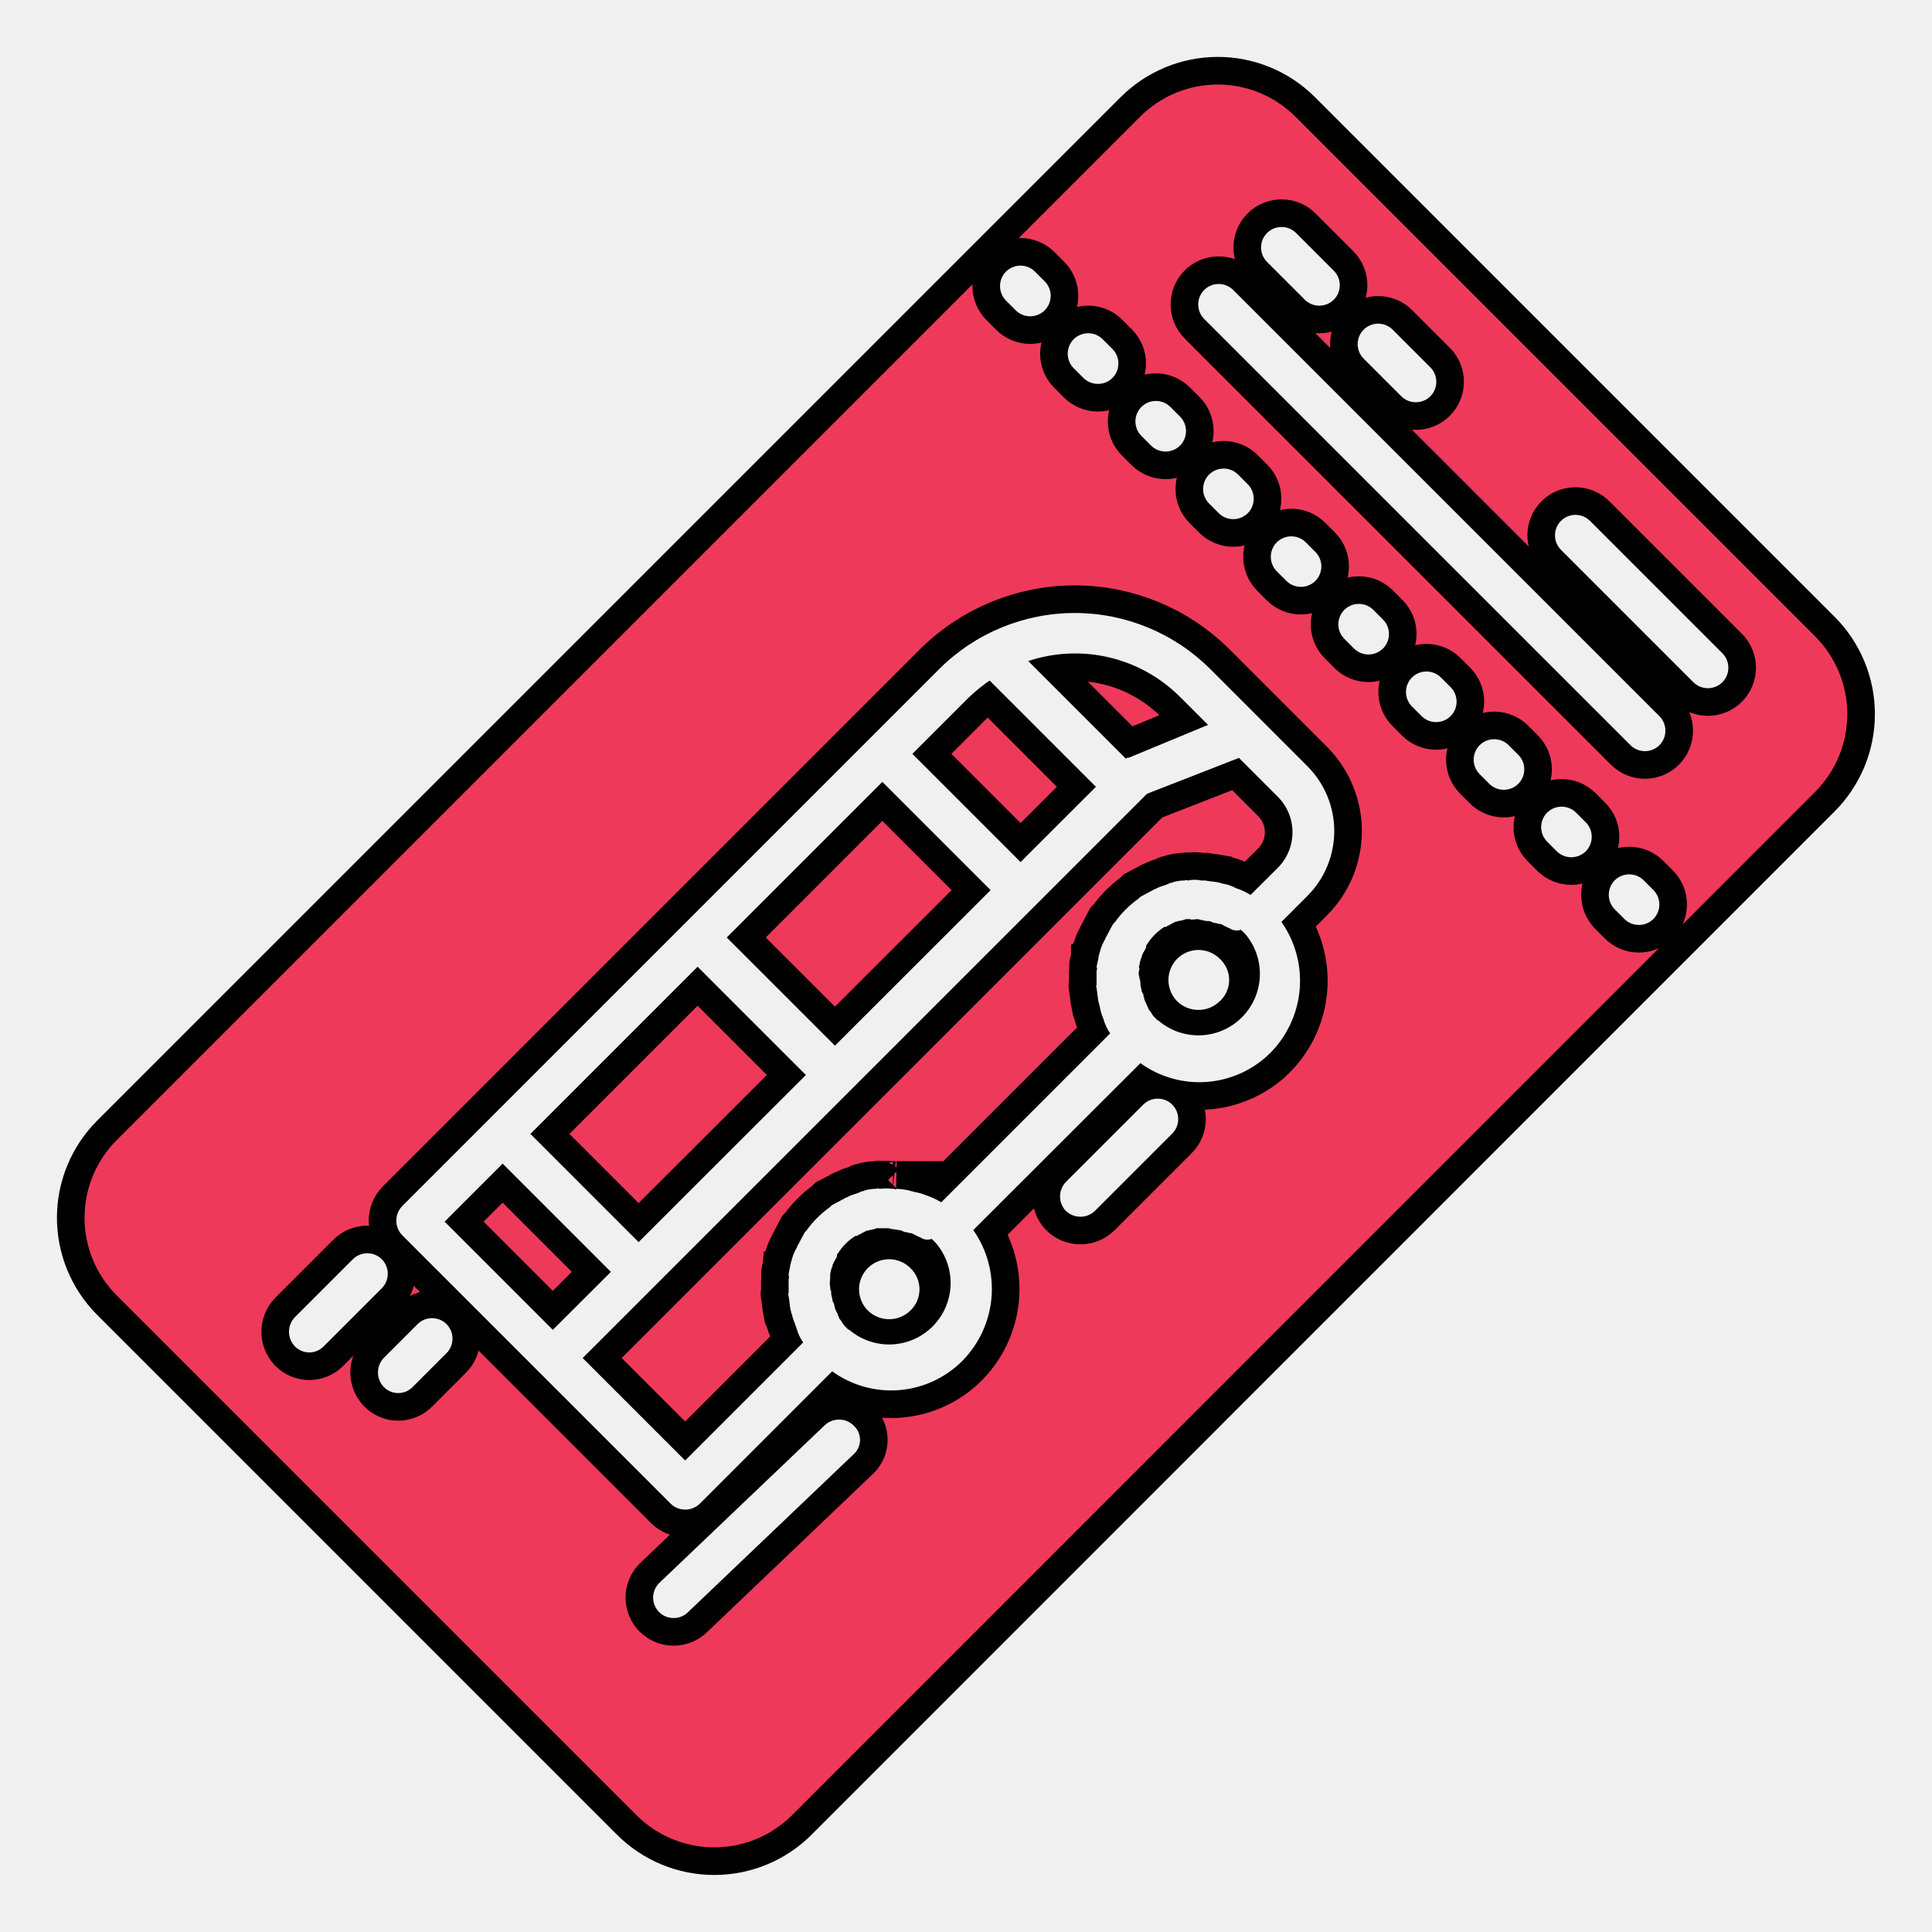
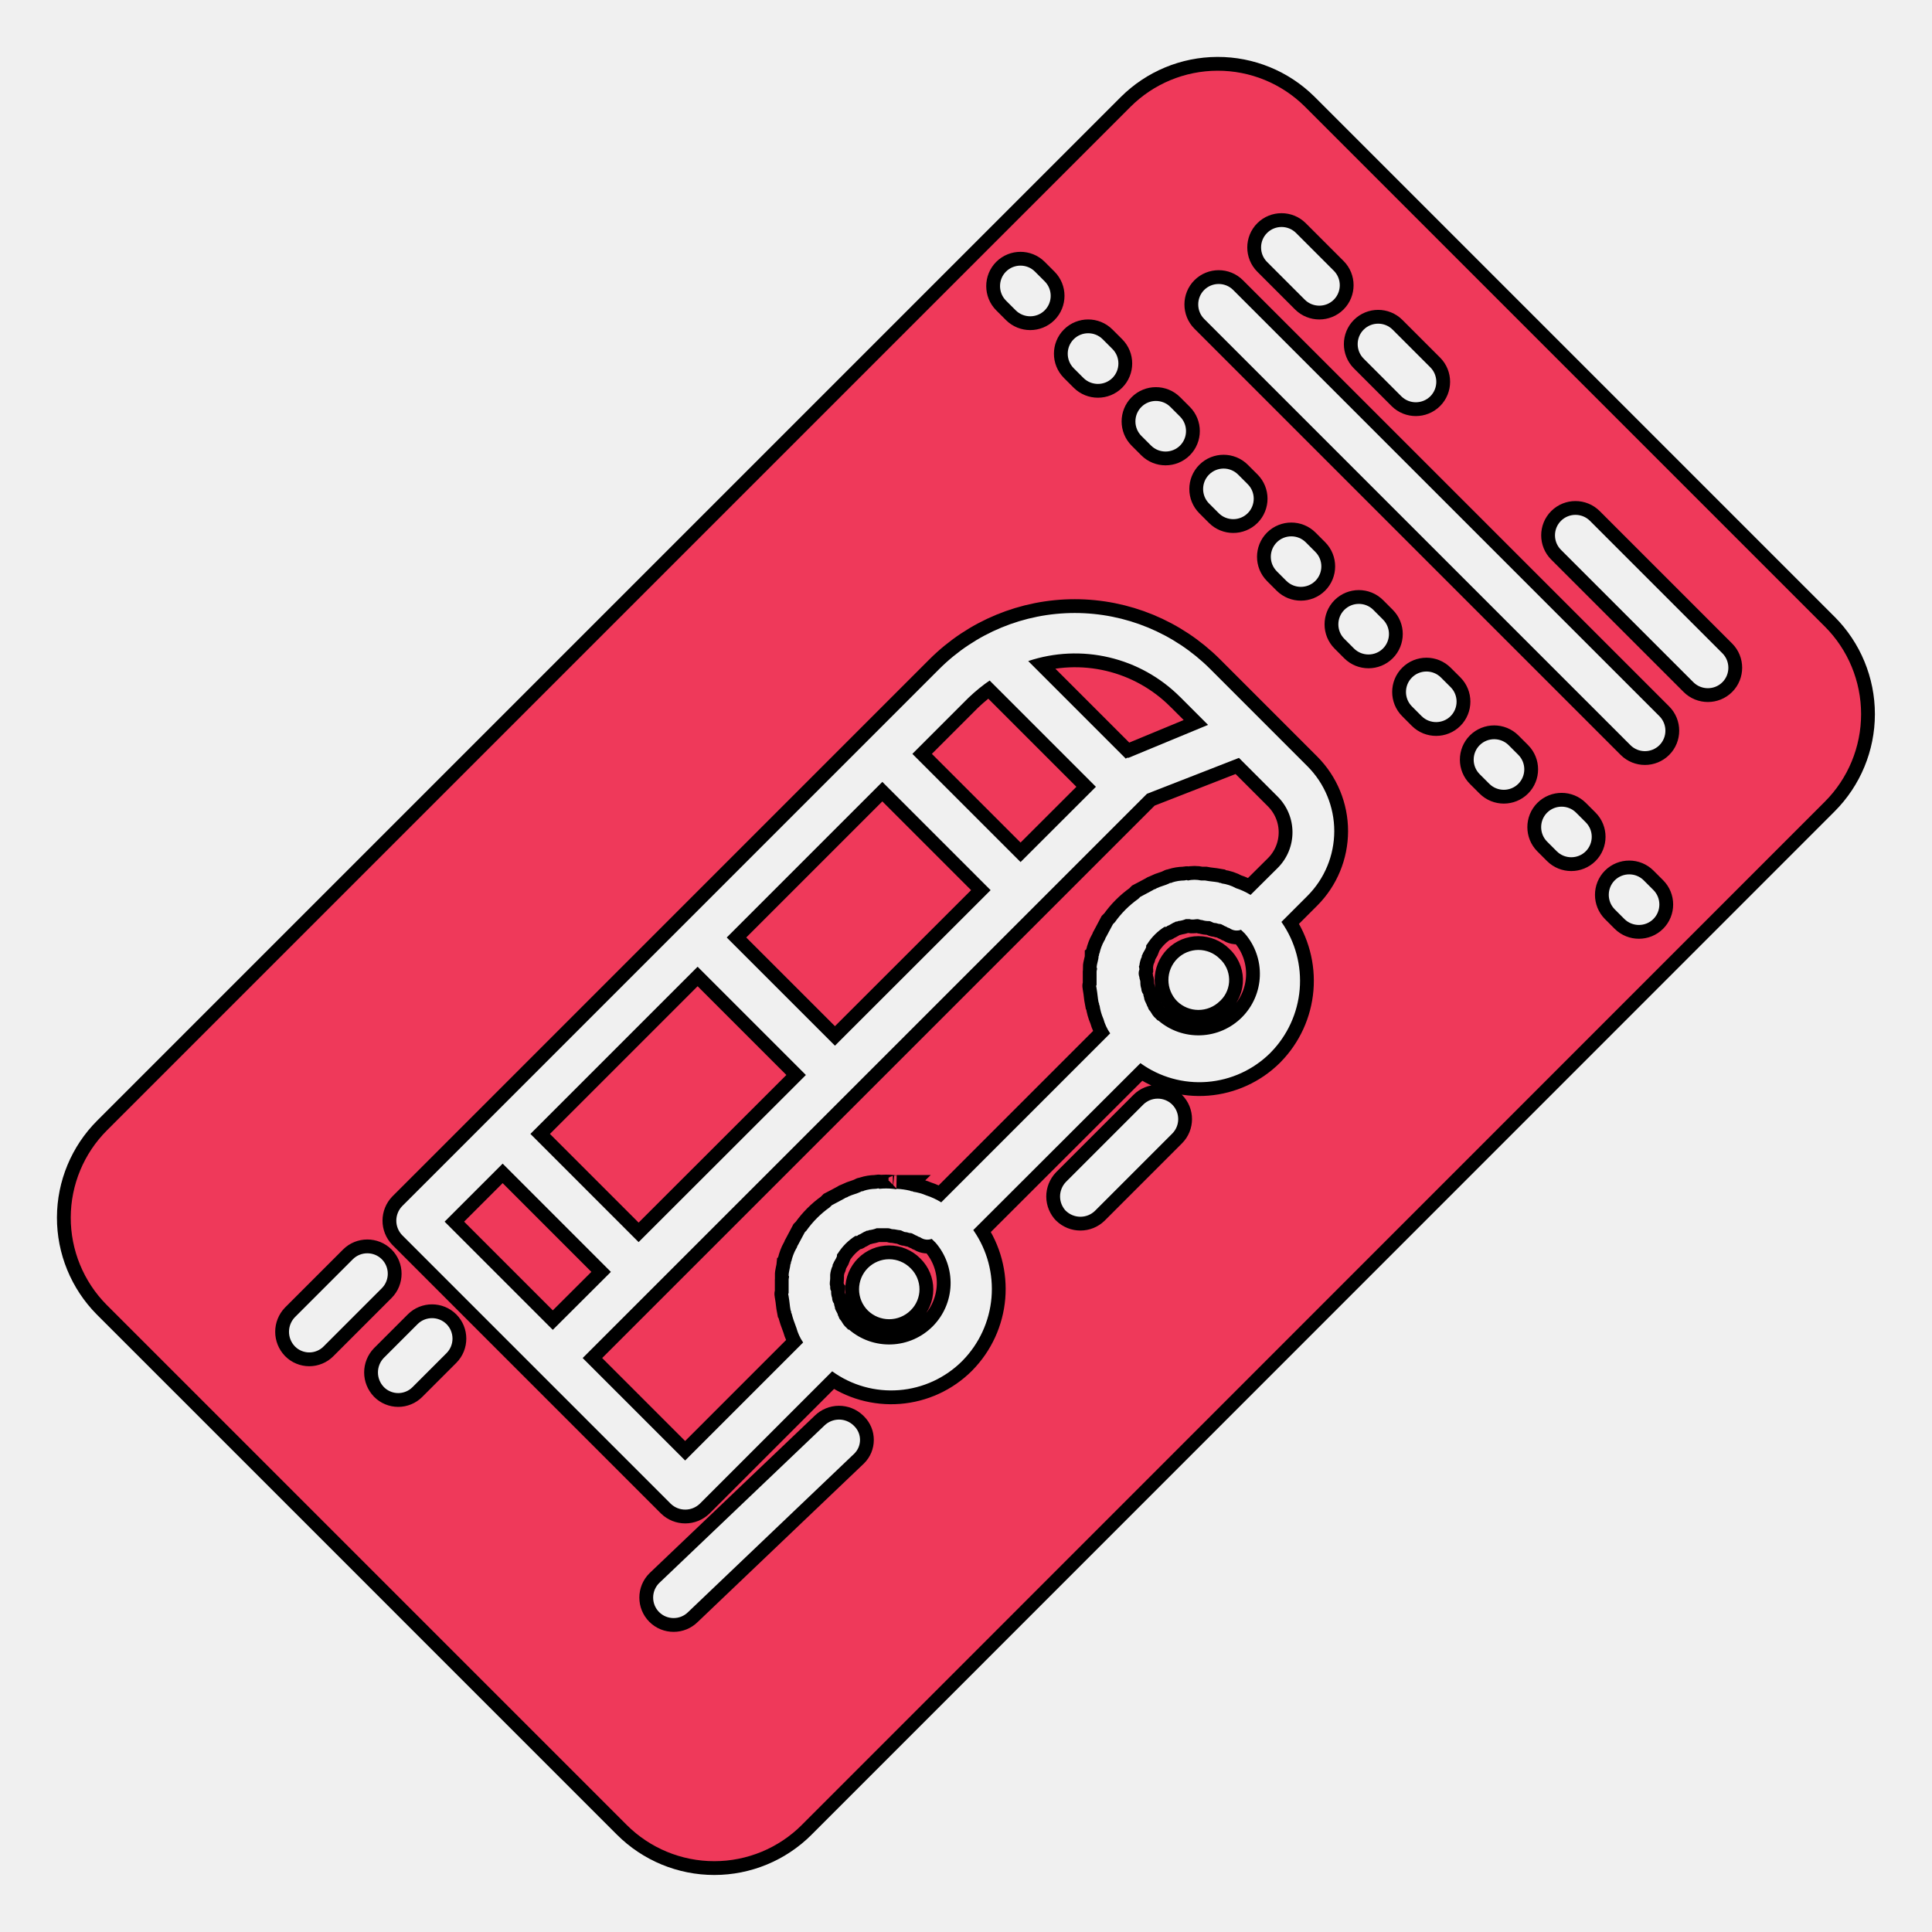
<svg xmlns="http://www.w3.org/2000/svg" width="70" height="70" viewBox="0 0 70 70" fill="none">
  <mask id="path-1-inside-1_32_960" fill="white">
    <path d="M29.414 66.465L29.406 66.474C28.47 67.409 27.202 67.934 25.879 67.934C24.557 67.934 23.288 67.409 22.353 66.474L22.341 66.462L3.503 47.623C2.578 46.688 2.06 45.425 2.063 44.109C2.067 42.794 2.59 41.533 3.52 40.603L3.538 40.585L40.585 3.538L40.603 3.52C41.533 2.59 42.793 2.066 44.109 2.062C45.424 2.058 46.688 2.575 47.623 3.5L66.462 22.339L66.471 22.347C67.406 23.283 67.931 24.551 67.931 25.874C67.931 27.196 67.406 28.465 66.471 29.4L66.459 29.412L29.414 66.465ZM58.505 32.947L58.855 33.297C59.144 33.585 59.617 33.585 59.905 33.297C60.194 33.008 60.194 32.535 59.905 32.246L59.555 31.896C59.267 31.608 58.794 31.608 58.505 31.896C58.217 32.185 58.217 32.658 58.505 32.947ZM56.055 30.494L56.405 30.844C56.694 31.132 57.166 31.132 57.455 30.844C57.744 30.555 57.744 30.082 57.455 29.794L57.105 29.444C56.816 29.155 56.344 29.155 56.055 29.444C55.767 29.732 55.767 30.205 56.055 30.494ZM56.557 19.921L61.355 24.719C61.644 25.007 62.116 25.007 62.405 24.719C62.694 24.43 62.694 23.957 62.405 23.669L57.607 18.871C57.318 18.582 56.846 18.582 56.557 18.871C56.268 19.159 56.268 19.632 56.557 19.921ZM43.63 11.556L59.074 26.999C59.363 27.288 59.835 27.288 60.124 26.999C60.413 26.711 60.413 26.238 60.124 25.949L44.68 10.506C44.392 10.217 43.919 10.217 43.63 10.506C43.342 10.794 43.342 11.267 43.63 11.556ZM41.32 38.52C42.021 39.026 42.879 39.267 43.74 39.199C44.602 39.131 45.412 38.759 46.025 38.15L46.045 38.129C46.648 37.513 47.017 36.706 47.09 35.847C47.162 34.988 46.933 34.13 46.442 33.422L46.427 33.404L47.372 32.459C47.993 31.837 48.342 30.993 48.343 30.113C48.343 29.234 47.995 28.39 47.375 27.767L43.843 24.234C42.541 22.938 40.778 22.21 38.94 22.21C37.103 22.21 35.34 22.938 34.037 24.234L14.569 43.703C14.434 43.844 14.359 44.032 14.359 44.227C14.359 44.422 14.434 44.609 14.569 44.75L24.304 54.486C24.445 54.621 24.633 54.696 24.828 54.696C25.023 54.696 25.21 54.621 25.352 54.486L30.152 49.685C30.853 50.193 31.712 50.435 32.574 50.367C33.437 50.299 34.247 49.926 34.86 49.315L34.877 49.297C35.481 48.681 35.851 47.873 35.924 47.014C35.996 46.154 35.768 45.296 35.277 44.587L35.262 44.569L41.32 38.52ZM30.954 52.666C31.02 52.601 31.071 52.524 31.107 52.439C31.142 52.354 31.16 52.262 31.16 52.17C31.16 52.078 31.142 51.987 31.107 51.902C31.071 51.817 31.02 51.739 30.954 51.674L30.925 51.645C30.783 51.509 30.593 51.433 30.396 51.434C30.199 51.435 30.01 51.513 29.869 51.651L23.881 57.359C23.593 57.648 23.593 58.12 23.881 58.409C24.17 58.698 24.643 58.698 24.931 58.409L30.954 52.666ZM38.622 43.875C38.763 44.01 38.951 44.085 39.146 44.085C39.341 44.085 39.528 44.01 39.669 43.875L42.472 41.072C42.761 40.784 42.761 40.311 42.472 40.022C42.184 39.734 41.711 39.734 41.422 40.022L38.619 42.825C38.483 42.968 38.407 43.159 38.408 43.356C38.41 43.554 38.489 43.743 38.628 43.884L38.622 43.875ZM53.611 28.049L53.961 28.399C54.25 28.688 54.722 28.688 55.011 28.399C55.3 28.111 55.3 27.638 55.011 27.349L54.661 26.999C54.372 26.711 53.9 26.711 53.611 26.999C53.322 27.288 53.322 27.761 53.611 28.049ZM51.158 25.596L51.508 25.947C51.797 26.235 52.269 26.235 52.558 25.947C52.847 25.658 52.847 25.185 52.558 24.896L52.208 24.547C51.919 24.258 51.447 24.258 51.158 24.547C50.869 24.835 50.869 25.308 51.158 25.596ZM48.708 23.146L49.058 23.497C49.347 23.785 49.819 23.785 50.108 23.497C50.397 23.208 50.397 22.735 50.108 22.447L49.758 22.096C49.469 21.808 48.997 21.808 48.708 22.096C48.419 22.385 48.419 22.858 48.708 23.146ZM46.258 20.697L46.608 21.047C46.897 21.335 47.369 21.335 47.658 21.047C47.947 20.758 47.947 20.285 47.658 19.997L47.311 19.649C47.022 19.361 46.55 19.361 46.261 19.649C45.972 19.938 45.972 20.411 46.261 20.699L46.258 20.697ZM49.408 12.994L50.773 14.359C51.062 14.647 51.534 14.647 51.823 14.359C52.112 14.07 52.112 13.597 51.823 13.309L50.458 11.944C50.169 11.655 49.697 11.655 49.408 11.944C49.119 12.232 49.119 12.705 49.408 12.994ZM13.904 50.251L13.912 50.26C13.98 50.328 14.06 50.382 14.149 50.418C14.238 50.455 14.333 50.474 14.429 50.474C14.524 50.474 14.619 50.455 14.708 50.418C14.797 50.382 14.877 50.328 14.945 50.26L14.954 50.251L16.179 49.026C16.467 48.737 16.467 48.265 16.179 47.976C15.89 47.687 15.417 47.687 15.129 47.976L13.904 49.201C13.769 49.343 13.694 49.531 13.694 49.726C13.694 49.922 13.769 50.109 13.904 50.251ZM43.808 18.244L44.158 18.594C44.447 18.882 44.919 18.882 45.208 18.594C45.497 18.305 45.497 17.832 45.208 17.544L44.858 17.194C44.569 16.905 44.097 16.905 43.808 17.194C43.519 17.482 43.519 17.955 43.808 18.244ZM10.681 48.778L10.689 48.787C10.757 48.855 10.838 48.909 10.926 48.945C11.015 48.982 11.11 49.001 11.206 49.001C11.302 49.001 11.396 48.982 11.485 48.945C11.574 48.909 11.654 48.855 11.722 48.787L11.731 48.778L13.834 46.675C14.122 46.386 14.122 45.914 13.834 45.625C13.545 45.337 13.072 45.337 12.784 45.625L10.681 47.728C10.546 47.87 10.471 48.058 10.471 48.253C10.471 48.449 10.546 48.637 10.681 48.778ZM45.908 9.491L47.276 10.859C47.565 11.147 48.037 11.147 48.326 10.859C48.615 10.57 48.615 10.097 48.326 9.809L46.958 8.441C46.669 8.152 46.197 8.152 45.908 8.441C45.619 8.729 45.619 9.202 45.908 9.491ZM41.355 15.794L41.705 16.144C41.994 16.432 42.467 16.432 42.755 16.144C43.044 15.855 43.044 15.382 42.755 15.094L42.405 14.744C42.117 14.455 41.644 14.455 41.355 14.744C41.066 15.032 41.066 15.505 41.355 15.794ZM38.905 13.344L39.255 13.694C39.544 13.982 40.017 13.982 40.305 13.694C40.594 13.405 40.594 12.932 40.305 12.644L39.952 12.291C39.664 12.002 39.191 12.002 38.902 12.291C38.614 12.579 38.614 13.052 38.902 13.341L38.905 13.344ZM36.452 10.894L36.802 11.244C37.091 11.532 37.564 11.532 37.852 11.244C38.141 10.955 38.141 10.482 37.852 10.194L37.499 9.841C37.211 9.552 36.738 9.552 36.449 9.841C36.161 10.129 36.161 10.602 36.449 10.891L36.452 10.894ZM41.95 36.977L41.81 36.837C41.74 36.767 41.705 36.662 41.635 36.592C41.6 36.557 41.6 36.487 41.565 36.452C41.53 36.347 41.495 36.312 41.46 36.204C41.46 36.134 41.425 36.099 41.425 36.026C41.381 35.969 41.355 35.898 41.352 35.825C41.326 35.746 41.315 35.663 41.317 35.58C41.317 35.51 41.282 35.475 41.282 35.405C41.247 35.315 41.247 35.215 41.282 35.125V35.122C41.282 35.052 41.247 35.017 41.282 34.982C41.292 34.888 41.315 34.796 41.349 34.708L41.352 34.702C41.387 34.667 41.352 34.632 41.387 34.597C41.422 34.492 41.492 34.422 41.527 34.317C41.527 34.247 41.527 34.247 41.562 34.212C41.725 33.953 41.944 33.735 42.204 33.574L42.192 33.582C42.262 33.582 42.262 33.582 42.297 33.547C42.402 33.512 42.472 33.442 42.577 33.407C42.612 33.372 42.647 33.407 42.682 33.372C42.776 33.363 42.869 33.34 42.956 33.305L42.962 33.302H43.102C43.207 33.337 43.315 33.302 43.382 33.302C43.449 33.302 43.487 33.337 43.56 33.337C43.639 33.363 43.722 33.375 43.805 33.372C43.875 33.372 43.945 33.442 44.018 33.442C44.091 33.442 44.123 33.477 44.196 33.477C44.269 33.477 44.336 33.547 44.441 33.582C44.476 33.617 44.546 33.617 44.581 33.652C44.638 33.686 44.702 33.707 44.768 33.713C44.834 33.719 44.901 33.711 44.963 33.687L45.106 33.827C45.474 34.253 45.667 34.802 45.647 35.364C45.627 35.926 45.395 36.46 44.998 36.858C44.601 37.256 44.068 37.49 43.506 37.511C42.944 37.533 42.394 37.341 41.968 36.974L41.962 36.969L41.95 36.977ZM42.65 36.277C42.856 36.479 43.133 36.592 43.422 36.592C43.71 36.592 43.987 36.479 44.193 36.277L44.231 36.242C44.331 36.142 44.409 36.023 44.461 35.892C44.513 35.761 44.538 35.621 44.534 35.48C44.53 35.339 44.498 35.2 44.439 35.072C44.38 34.944 44.295 34.829 44.19 34.734L44.193 34.737C44.092 34.636 43.972 34.556 43.84 34.501C43.708 34.447 43.566 34.418 43.423 34.418C43.28 34.418 43.139 34.447 43.006 34.501C42.874 34.556 42.754 34.636 42.653 34.737C42.552 34.838 42.472 34.959 42.417 35.091C42.362 35.223 42.334 35.364 42.334 35.507C42.334 35.65 42.362 35.792 42.417 35.924C42.472 36.056 42.549 36.176 42.65 36.277ZM30.744 48.183L30.604 48.043C30.534 47.973 30.499 47.868 30.429 47.798C30.394 47.763 30.394 47.693 30.359 47.658C30.359 47.588 30.289 47.518 30.254 47.413C30.254 47.343 30.219 47.308 30.219 47.235C30.174 47.174 30.15 47.101 30.149 47.025C30.121 46.946 30.109 46.861 30.114 46.777C30.079 46.742 30.079 46.672 30.079 46.602C30.044 46.497 30.082 46.392 30.079 46.322V46.182C30.089 46.088 30.112 45.996 30.146 45.908L30.149 45.902C30.184 45.867 30.149 45.832 30.184 45.797C30.219 45.692 30.289 45.622 30.324 45.517C30.324 45.447 30.324 45.447 30.359 45.412C30.522 45.154 30.742 44.935 31.001 44.774L30.989 44.782C31.059 44.782 31.059 44.782 31.094 44.747C31.199 44.712 31.269 44.642 31.374 44.607C31.409 44.572 31.444 44.607 31.479 44.572C31.573 44.562 31.666 44.54 31.754 44.505L31.759 44.502H32.179C32.249 44.502 32.284 44.537 32.354 44.537C32.424 44.537 32.529 44.569 32.602 44.572C32.675 44.575 32.742 44.642 32.812 44.642C32.882 44.642 32.917 44.677 32.99 44.677C33.063 44.677 33.13 44.747 33.235 44.782C33.27 44.817 33.34 44.817 33.375 44.852C33.432 44.886 33.496 44.907 33.562 44.913C33.628 44.919 33.695 44.91 33.757 44.887L33.9 45.027C34.268 45.453 34.461 46.002 34.441 46.564C34.421 47.126 34.189 47.66 33.792 48.058C33.395 48.456 32.862 48.69 32.3 48.711C31.738 48.733 31.188 48.541 30.762 48.174L30.756 48.169L30.744 48.183ZM31.444 47.483C31.651 47.685 31.927 47.798 32.216 47.798C32.504 47.798 32.781 47.685 32.987 47.483L33.002 47.468C33.101 47.37 33.18 47.252 33.233 47.123C33.287 46.993 33.315 46.855 33.315 46.715C33.315 46.575 33.287 46.436 33.233 46.306C33.18 46.177 33.101 46.059 33.002 45.961L32.984 45.943C32.78 45.739 32.503 45.624 32.214 45.624C31.926 45.624 31.649 45.739 31.444 45.943C31.24 46.147 31.125 46.424 31.125 46.713C31.125 47.002 31.24 47.279 31.444 47.483ZM45.31 32.424C45.141 32.32 44.96 32.236 44.771 32.176L44.785 32.182C44.621 32.09 44.441 32.031 44.254 32.007H44.26C44.225 31.972 44.19 32.007 44.155 31.972C43.98 31.94 43.84 31.937 43.665 31.902H43.522C43.363 31.867 43.198 31.867 43.038 31.902H43.032C42.997 31.867 42.962 31.902 42.892 31.902C42.753 31.904 42.614 31.927 42.481 31.969L42.472 31.972C42.437 32.007 42.402 31.972 42.367 32.007C42.227 32.077 42.052 32.112 41.909 32.182C41.874 32.217 41.804 32.217 41.769 32.252C41.629 32.322 41.454 32.427 41.312 32.497L41.242 32.567C40.91 32.802 40.62 33.092 40.387 33.425L40.401 33.407L40.326 33.483C40.256 33.623 40.151 33.798 40.081 33.941C40.046 33.976 40.046 34.046 40.011 34.081C39.93 34.227 39.871 34.383 39.836 34.545L39.839 34.536C39.804 34.571 39.839 34.606 39.804 34.641C39.804 34.781 39.734 34.921 39.734 35.061C39.769 35.096 39.734 35.131 39.731 35.201V35.691C39.696 35.726 39.731 35.761 39.734 35.831C39.766 36.006 39.769 36.146 39.804 36.321C39.839 36.356 39.804 36.391 39.839 36.426C39.862 36.584 39.906 36.747 39.973 36.904L39.979 36.916C40.029 37.1 40.11 37.275 40.218 37.432L40.224 37.441L34.102 43.563C33.933 43.458 33.751 43.373 33.562 43.312L33.577 43.318C33.418 43.249 33.251 43.202 33.081 43.178H33.087C33.051 43.143 33.017 43.178 32.981 43.143C32.82 43.105 32.655 43.081 32.489 43.073H32.492C32.456 43.108 32.422 43.073 32.349 43.073C32.188 43.056 32.025 43.056 31.864 43.073H31.859C31.824 43.038 31.789 43.073 31.719 43.073C31.579 43.075 31.44 43.098 31.307 43.14L31.299 43.143C31.264 43.178 31.229 43.143 31.194 43.178C31.054 43.248 30.879 43.283 30.736 43.353C30.701 43.388 30.631 43.388 30.596 43.423C30.456 43.493 30.281 43.598 30.138 43.668L30.065 43.741C29.733 43.976 29.444 44.266 29.21 44.599L29.225 44.581L29.161 44.645C29.091 44.785 28.986 44.96 28.916 45.103C28.881 45.138 28.881 45.208 28.846 45.243C28.765 45.389 28.706 45.545 28.671 45.707L28.674 45.698C28.639 45.733 28.674 45.768 28.639 45.803C28.627 45.943 28.572 46.083 28.574 46.223C28.609 46.258 28.574 46.293 28.574 46.363V46.853C28.539 46.888 28.574 46.923 28.577 46.993C28.609 47.168 28.612 47.308 28.647 47.483C28.682 47.518 28.647 47.553 28.682 47.588C28.72 47.743 28.779 47.915 28.846 48.087L28.857 48.116C28.904 48.291 28.983 48.469 29.094 48.632L29.099 48.641L24.824 52.917L21.111 49.204L41.556 28.761L44.89 27.46L46.29 28.86L46.293 28.863C46.463 29.033 46.598 29.234 46.69 29.456C46.782 29.677 46.829 29.915 46.829 30.155C46.829 30.395 46.782 30.633 46.69 30.855C46.598 31.076 46.463 31.278 46.293 31.447L46.29 31.45L45.31 32.424ZM40.897 27.454C40.827 27.454 40.827 27.454 40.792 27.489L37.254 23.951C38.201 23.636 39.216 23.59 40.187 23.819C41.158 24.048 42.046 24.542 42.752 25.247L42.755 25.249L43.77 26.264L40.897 27.454ZM36.977 31.234L33.057 27.314L35.087 25.284C35.344 25.039 35.609 24.824 35.889 24.634L35.857 24.657L39.707 28.507L36.977 31.234ZM20.029 48.183L16.109 44.263L18.212 42.16L22.134 46.083L20.029 48.183ZM30.252 37.887L26.331 33.967L31.969 28.329L35.892 32.252L30.252 37.887ZM23.138 45.004L19.218 41.084L25.276 35.026L29.199 38.949L23.138 45.004Z" />
  </mask>
-   <path d="M29.414 66.465L29.406 66.474C28.47 67.409 27.202 67.934 25.879 67.934C24.557 67.934 23.288 67.409 22.353 66.474L22.341 66.462L3.503 47.623C2.578 46.688 2.06 45.425 2.063 44.109C2.067 42.794 2.59 41.533 3.52 40.603L3.538 40.585L40.585 3.538L40.603 3.52C41.533 2.59 42.793 2.066 44.109 2.062C45.424 2.058 46.688 2.575 47.623 3.5L66.462 22.339L66.471 22.347C67.406 23.283 67.931 24.551 67.931 25.874C67.931 27.196 67.406 28.465 66.471 29.4L66.459 29.412L29.414 66.465ZM58.505 32.947L58.855 33.297C59.144 33.585 59.617 33.585 59.905 33.297C60.194 33.008 60.194 32.535 59.905 32.246L59.555 31.896C59.267 31.608 58.794 31.608 58.505 31.896C58.217 32.185 58.217 32.658 58.505 32.947ZM56.055 30.494L56.405 30.844C56.694 31.132 57.166 31.132 57.455 30.844C57.744 30.555 57.744 30.082 57.455 29.794L57.105 29.444C56.816 29.155 56.344 29.155 56.055 29.444C55.767 29.732 55.767 30.205 56.055 30.494ZM56.557 19.921L61.355 24.719C61.644 25.007 62.116 25.007 62.405 24.719C62.694 24.43 62.694 23.957 62.405 23.669L57.607 18.871C57.318 18.582 56.846 18.582 56.557 18.871C56.268 19.159 56.268 19.632 56.557 19.921ZM43.63 11.556L59.074 26.999C59.363 27.288 59.835 27.288 60.124 26.999C60.413 26.711 60.413 26.238 60.124 25.949L44.68 10.506C44.392 10.217 43.919 10.217 43.63 10.506C43.342 10.794 43.342 11.267 43.63 11.556ZM41.32 38.52C42.021 39.026 42.879 39.267 43.74 39.199C44.602 39.131 45.412 38.759 46.025 38.15L46.045 38.129C46.648 37.513 47.017 36.706 47.09 35.847C47.162 34.988 46.933 34.13 46.442 33.422L46.427 33.404L47.372 32.459C47.993 31.837 48.342 30.993 48.343 30.113C48.343 29.234 47.995 28.39 47.375 27.767L43.843 24.234C42.541 22.938 40.778 22.21 38.94 22.21C37.103 22.21 35.34 22.938 34.037 24.234L14.569 43.703C14.434 43.844 14.359 44.032 14.359 44.227C14.359 44.422 14.434 44.609 14.569 44.75L24.304 54.486C24.445 54.621 24.633 54.696 24.828 54.696C25.023 54.696 25.21 54.621 25.352 54.486L30.152 49.685C30.853 50.193 31.712 50.435 32.574 50.367C33.437 50.299 34.247 49.926 34.86 49.315L34.877 49.297C35.481 48.681 35.851 47.873 35.924 47.014C35.996 46.154 35.768 45.296 35.277 44.587L35.262 44.569L41.32 38.52ZM30.954 52.666C31.02 52.601 31.071 52.524 31.107 52.439C31.142 52.354 31.16 52.262 31.16 52.17C31.16 52.078 31.142 51.987 31.107 51.902C31.071 51.817 31.02 51.739 30.954 51.674L30.925 51.645C30.783 51.509 30.593 51.433 30.396 51.434C30.199 51.435 30.01 51.513 29.869 51.651L23.881 57.359C23.593 57.648 23.593 58.12 23.881 58.409C24.17 58.698 24.643 58.698 24.931 58.409L30.954 52.666ZM38.622 43.875C38.763 44.01 38.951 44.085 39.146 44.085C39.341 44.085 39.528 44.01 39.669 43.875L42.472 41.072C42.761 40.784 42.761 40.311 42.472 40.022C42.184 39.734 41.711 39.734 41.422 40.022L38.619 42.825C38.483 42.968 38.407 43.159 38.408 43.356C38.41 43.554 38.489 43.743 38.628 43.884L38.622 43.875ZM53.611 28.049L53.961 28.399C54.25 28.688 54.722 28.688 55.011 28.399C55.3 28.111 55.3 27.638 55.011 27.349L54.661 26.999C54.372 26.711 53.9 26.711 53.611 26.999C53.322 27.288 53.322 27.761 53.611 28.049ZM51.158 25.596L51.508 25.947C51.797 26.235 52.269 26.235 52.558 25.947C52.847 25.658 52.847 25.185 52.558 24.896L52.208 24.547C51.919 24.258 51.447 24.258 51.158 24.547C50.869 24.835 50.869 25.308 51.158 25.596ZM48.708 23.146L49.058 23.497C49.347 23.785 49.819 23.785 50.108 23.497C50.397 23.208 50.397 22.735 50.108 22.447L49.758 22.096C49.469 21.808 48.997 21.808 48.708 22.096C48.419 22.385 48.419 22.858 48.708 23.146ZM46.258 20.697L46.608 21.047C46.897 21.335 47.369 21.335 47.658 21.047C47.947 20.758 47.947 20.285 47.658 19.997L47.311 19.649C47.022 19.361 46.55 19.361 46.261 19.649C45.972 19.938 45.972 20.411 46.261 20.699L46.258 20.697ZM49.408 12.994L50.773 14.359C51.062 14.647 51.534 14.647 51.823 14.359C52.112 14.07 52.112 13.597 51.823 13.309L50.458 11.944C50.169 11.655 49.697 11.655 49.408 11.944C49.119 12.232 49.119 12.705 49.408 12.994ZM13.904 50.251L13.912 50.26C13.98 50.328 14.06 50.382 14.149 50.418C14.238 50.455 14.333 50.474 14.429 50.474C14.524 50.474 14.619 50.455 14.708 50.418C14.797 50.382 14.877 50.328 14.945 50.26L14.954 50.251L16.179 49.026C16.467 48.737 16.467 48.265 16.179 47.976C15.89 47.687 15.417 47.687 15.129 47.976L13.904 49.201C13.769 49.343 13.694 49.531 13.694 49.726C13.694 49.922 13.769 50.109 13.904 50.251ZM43.808 18.244L44.158 18.594C44.447 18.882 44.919 18.882 45.208 18.594C45.497 18.305 45.497 17.832 45.208 17.544L44.858 17.194C44.569 16.905 44.097 16.905 43.808 17.194C43.519 17.482 43.519 17.955 43.808 18.244ZM10.681 48.778L10.689 48.787C10.757 48.855 10.838 48.909 10.926 48.945C11.015 48.982 11.11 49.001 11.206 49.001C11.302 49.001 11.396 48.982 11.485 48.945C11.574 48.909 11.654 48.855 11.722 48.787L11.731 48.778L13.834 46.675C14.122 46.386 14.122 45.914 13.834 45.625C13.545 45.337 13.072 45.337 12.784 45.625L10.681 47.728C10.546 47.87 10.471 48.058 10.471 48.253C10.471 48.449 10.546 48.637 10.681 48.778ZM45.908 9.491L47.276 10.859C47.565 11.147 48.037 11.147 48.326 10.859C48.615 10.57 48.615 10.097 48.326 9.809L46.958 8.441C46.669 8.152 46.197 8.152 45.908 8.441C45.619 8.729 45.619 9.202 45.908 9.491ZM41.355 15.794L41.705 16.144C41.994 16.432 42.467 16.432 42.755 16.144C43.044 15.855 43.044 15.382 42.755 15.094L42.405 14.744C42.117 14.455 41.644 14.455 41.355 14.744C41.066 15.032 41.066 15.505 41.355 15.794ZM38.905 13.344L39.255 13.694C39.544 13.982 40.017 13.982 40.305 13.694C40.594 13.405 40.594 12.932 40.305 12.644L39.952 12.291C39.664 12.002 39.191 12.002 38.902 12.291C38.614 12.579 38.614 13.052 38.902 13.341L38.905 13.344ZM36.452 10.894L36.802 11.244C37.091 11.532 37.564 11.532 37.852 11.244C38.141 10.955 38.141 10.482 37.852 10.194L37.499 9.841C37.211 9.552 36.738 9.552 36.449 9.841C36.161 10.129 36.161 10.602 36.449 10.891L36.452 10.894ZM41.95 36.977L41.81 36.837C41.74 36.767 41.705 36.662 41.635 36.592C41.6 36.557 41.6 36.487 41.565 36.452C41.53 36.347 41.495 36.312 41.46 36.204C41.46 36.134 41.425 36.099 41.425 36.026C41.381 35.969 41.355 35.898 41.352 35.825C41.326 35.746 41.315 35.663 41.317 35.58C41.317 35.51 41.282 35.475 41.282 35.405C41.247 35.315 41.247 35.215 41.282 35.125V35.122C41.282 35.052 41.247 35.017 41.282 34.982C41.292 34.888 41.315 34.796 41.349 34.708L41.352 34.702C41.387 34.667 41.352 34.632 41.387 34.597C41.422 34.492 41.492 34.422 41.527 34.317C41.527 34.247 41.527 34.247 41.562 34.212C41.725 33.953 41.944 33.735 42.204 33.574L42.192 33.582C42.262 33.582 42.262 33.582 42.297 33.547C42.402 33.512 42.472 33.442 42.577 33.407C42.612 33.372 42.647 33.407 42.682 33.372C42.776 33.363 42.869 33.34 42.956 33.305L42.962 33.302H43.102C43.207 33.337 43.315 33.302 43.382 33.302C43.449 33.302 43.487 33.337 43.56 33.337C43.639 33.363 43.722 33.375 43.805 33.372C43.875 33.372 43.945 33.442 44.018 33.442C44.091 33.442 44.123 33.477 44.196 33.477C44.269 33.477 44.336 33.547 44.441 33.582C44.476 33.617 44.546 33.617 44.581 33.652C44.638 33.686 44.702 33.707 44.768 33.713C44.834 33.719 44.901 33.711 44.963 33.687L45.106 33.827C45.474 34.253 45.667 34.802 45.647 35.364C45.627 35.926 45.395 36.46 44.998 36.858C44.601 37.256 44.068 37.49 43.506 37.511C42.944 37.533 42.394 37.341 41.968 36.974L41.962 36.969L41.95 36.977ZM42.65 36.277C42.856 36.479 43.133 36.592 43.422 36.592C43.71 36.592 43.987 36.479 44.193 36.277L44.231 36.242C44.331 36.142 44.409 36.023 44.461 35.892C44.513 35.761 44.538 35.621 44.534 35.48C44.53 35.339 44.498 35.2 44.439 35.072C44.38 34.944 44.295 34.829 44.19 34.734L44.193 34.737C44.092 34.636 43.972 34.556 43.84 34.501C43.708 34.447 43.566 34.418 43.423 34.418C43.28 34.418 43.139 34.447 43.006 34.501C42.874 34.556 42.754 34.636 42.653 34.737C42.552 34.838 42.472 34.959 42.417 35.091C42.362 35.223 42.334 35.364 42.334 35.507C42.334 35.65 42.362 35.792 42.417 35.924C42.472 36.056 42.549 36.176 42.65 36.277ZM30.744 48.183L30.604 48.043C30.534 47.973 30.499 47.868 30.429 47.798C30.394 47.763 30.394 47.693 30.359 47.658C30.359 47.588 30.289 47.518 30.254 47.413C30.254 47.343 30.219 47.308 30.219 47.235C30.174 47.174 30.15 47.101 30.149 47.025C30.121 46.946 30.109 46.861 30.114 46.777C30.079 46.742 30.079 46.672 30.079 46.602C30.044 46.497 30.082 46.392 30.079 46.322V46.182C30.089 46.088 30.112 45.996 30.146 45.908L30.149 45.902C30.184 45.867 30.149 45.832 30.184 45.797C30.219 45.692 30.289 45.622 30.324 45.517C30.324 45.447 30.324 45.447 30.359 45.412C30.522 45.154 30.742 44.935 31.001 44.774L30.989 44.782C31.059 44.782 31.059 44.782 31.094 44.747C31.199 44.712 31.269 44.642 31.374 44.607C31.409 44.572 31.444 44.607 31.479 44.572C31.573 44.562 31.666 44.54 31.754 44.505L31.759 44.502H32.179C32.249 44.502 32.284 44.537 32.354 44.537C32.424 44.537 32.529 44.569 32.602 44.572C32.675 44.575 32.742 44.642 32.812 44.642C32.882 44.642 32.917 44.677 32.99 44.677C33.063 44.677 33.13 44.747 33.235 44.782C33.27 44.817 33.34 44.817 33.375 44.852C33.432 44.886 33.496 44.907 33.562 44.913C33.628 44.919 33.695 44.91 33.757 44.887L33.9 45.027C34.268 45.453 34.461 46.002 34.441 46.564C34.421 47.126 34.189 47.66 33.792 48.058C33.395 48.456 32.862 48.69 32.3 48.711C31.738 48.733 31.188 48.541 30.762 48.174L30.756 48.169L30.744 48.183ZM31.444 47.483C31.651 47.685 31.927 47.798 32.216 47.798C32.504 47.798 32.781 47.685 32.987 47.483L33.002 47.468C33.101 47.37 33.18 47.252 33.233 47.123C33.287 46.993 33.315 46.855 33.315 46.715C33.315 46.575 33.287 46.436 33.233 46.306C33.18 46.177 33.101 46.059 33.002 45.961L32.984 45.943C32.78 45.739 32.503 45.624 32.214 45.624C31.926 45.624 31.649 45.739 31.444 45.943C31.24 46.147 31.125 46.424 31.125 46.713C31.125 47.002 31.24 47.279 31.444 47.483ZM45.31 32.424C45.141 32.32 44.96 32.236 44.771 32.176L44.785 32.182C44.621 32.09 44.441 32.031 44.254 32.007H44.26C44.225 31.972 44.19 32.007 44.155 31.972C43.98 31.94 43.84 31.937 43.665 31.902H43.522C43.363 31.867 43.198 31.867 43.038 31.902H43.032C42.997 31.867 42.962 31.902 42.892 31.902C42.753 31.904 42.614 31.927 42.481 31.969L42.472 31.972C42.437 32.007 42.402 31.972 42.367 32.007C42.227 32.077 42.052 32.112 41.909 32.182C41.874 32.217 41.804 32.217 41.769 32.252C41.629 32.322 41.454 32.427 41.312 32.497L41.242 32.567C40.91 32.802 40.62 33.092 40.387 33.425L40.401 33.407L40.326 33.483C40.256 33.623 40.151 33.798 40.081 33.941C40.046 33.976 40.046 34.046 40.011 34.081C39.93 34.227 39.871 34.383 39.836 34.545L39.839 34.536C39.804 34.571 39.839 34.606 39.804 34.641C39.804 34.781 39.734 34.921 39.734 35.061C39.769 35.096 39.734 35.131 39.731 35.201V35.691C39.696 35.726 39.731 35.761 39.734 35.831C39.766 36.006 39.769 36.146 39.804 36.321C39.839 36.356 39.804 36.391 39.839 36.426C39.862 36.584 39.906 36.747 39.973 36.904L39.979 36.916C40.029 37.1 40.11 37.275 40.218 37.432L40.224 37.441L34.102 43.563C33.933 43.458 33.751 43.373 33.562 43.312L33.577 43.318C33.418 43.249 33.251 43.202 33.081 43.178H33.087C33.051 43.143 33.017 43.178 32.981 43.143C32.82 43.105 32.655 43.081 32.489 43.073H32.492C32.456 43.108 32.422 43.073 32.349 43.073C32.188 43.056 32.025 43.056 31.864 43.073H31.859C31.824 43.038 31.789 43.073 31.719 43.073C31.579 43.075 31.44 43.098 31.307 43.14L31.299 43.143C31.264 43.178 31.229 43.143 31.194 43.178C31.054 43.248 30.879 43.283 30.736 43.353C30.701 43.388 30.631 43.388 30.596 43.423C30.456 43.493 30.281 43.598 30.138 43.668L30.065 43.741C29.733 43.976 29.444 44.266 29.21 44.599L29.225 44.581L29.161 44.645C29.091 44.785 28.986 44.96 28.916 45.103C28.881 45.138 28.881 45.208 28.846 45.243C28.765 45.389 28.706 45.545 28.671 45.707L28.674 45.698C28.639 45.733 28.674 45.768 28.639 45.803C28.627 45.943 28.572 46.083 28.574 46.223C28.609 46.258 28.574 46.293 28.574 46.363V46.853C28.539 46.888 28.574 46.923 28.577 46.993C28.609 47.168 28.612 47.308 28.647 47.483C28.682 47.518 28.647 47.553 28.682 47.588C28.72 47.743 28.779 47.915 28.846 48.087L28.857 48.116C28.904 48.291 28.983 48.469 29.094 48.632L29.099 48.641L24.824 52.917L21.111 49.204L41.556 28.761L44.89 27.46L46.29 28.86L46.293 28.863C46.463 29.033 46.598 29.234 46.69 29.456C46.782 29.677 46.829 29.915 46.829 30.155C46.829 30.395 46.782 30.633 46.69 30.855C46.598 31.076 46.463 31.278 46.293 31.447L46.29 31.45L45.31 32.424ZM40.897 27.454C40.827 27.454 40.827 27.454 40.792 27.489L37.254 23.951C38.201 23.636 39.216 23.59 40.187 23.819C41.158 24.048 42.046 24.542 42.752 25.247L42.755 25.249L43.77 26.264L40.897 27.454ZM36.977 31.234L33.057 27.314L35.087 25.284C35.344 25.039 35.609 24.824 35.889 24.634L35.857 24.657L39.707 28.507L36.977 31.234ZM20.029 48.183L16.109 44.263L18.212 42.16L22.134 46.083L20.029 48.183ZM30.252 37.887L26.331 33.967L31.969 28.329L35.892 32.252L30.252 37.887ZM23.138 45.004L19.218 41.084L25.276 35.026L29.199 38.949L23.138 45.004Z" fill="#EF395A" stroke="black" stroke-width="2" mask="url(#path-1-inside-1_32_960)" />
+   <path d="M29.414 66.465L29.406 66.474C28.47 67.409 27.202 67.934 25.879 67.934C24.557 67.934 23.288 67.409 22.353 66.474L22.341 66.462L3.503 47.623C2.578 46.688 2.06 45.425 2.063 44.109C2.067 42.794 2.59 41.533 3.52 40.603L3.538 40.585L40.585 3.538L40.603 3.52C41.533 2.59 42.793 2.066 44.109 2.062C45.424 2.058 46.688 2.575 47.623 3.5L66.462 22.339L66.471 22.347C67.406 23.283 67.931 24.551 67.931 25.874C67.931 27.196 67.406 28.465 66.471 29.4L66.459 29.412L29.414 66.465ZM58.505 32.947L58.855 33.297C59.144 33.585 59.617 33.585 59.905 33.297C60.194 33.008 60.194 32.535 59.905 32.246L59.555 31.896C59.267 31.608 58.794 31.608 58.505 31.896C58.217 32.185 58.217 32.658 58.505 32.947ZM56.055 30.494L56.405 30.844C56.694 31.132 57.166 31.132 57.455 30.844C57.744 30.555 57.744 30.082 57.455 29.794L57.105 29.444C56.816 29.155 56.344 29.155 56.055 29.444C55.767 29.732 55.767 30.205 56.055 30.494ZM56.557 19.921L61.355 24.719C61.644 25.007 62.116 25.007 62.405 24.719C62.694 24.43 62.694 23.957 62.405 23.669L57.607 18.871C57.318 18.582 56.846 18.582 56.557 18.871C56.268 19.159 56.268 19.632 56.557 19.921ZM43.63 11.556L59.074 26.999C59.363 27.288 59.835 27.288 60.124 26.999C60.413 26.711 60.413 26.238 60.124 25.949L44.68 10.506C44.392 10.217 43.919 10.217 43.63 10.506C43.342 10.794 43.342 11.267 43.63 11.556ZM41.32 38.52C42.021 39.026 42.879 39.267 43.74 39.199C44.602 39.131 45.412 38.759 46.025 38.15L46.045 38.129C46.648 37.513 47.017 36.706 47.09 35.847C47.162 34.988 46.933 34.13 46.442 33.422L46.427 33.404L47.372 32.459C47.993 31.837 48.342 30.993 48.343 30.113C48.343 29.234 47.995 28.39 47.375 27.767L43.843 24.234C42.541 22.938 40.778 22.21 38.94 22.21C37.103 22.21 35.34 22.938 34.037 24.234L14.569 43.703C14.434 43.844 14.359 44.032 14.359 44.227C14.359 44.422 14.434 44.609 14.569 44.75L24.304 54.486C24.445 54.621 24.633 54.696 24.828 54.696C25.023 54.696 25.21 54.621 25.352 54.486L30.152 49.685C30.853 50.193 31.712 50.435 32.574 50.367C33.437 50.299 34.247 49.926 34.86 49.315L34.877 49.297C35.481 48.681 35.851 47.873 35.924 47.014C35.996 46.154 35.768 45.296 35.277 44.587L35.262 44.569L41.32 38.52ZM30.954 52.666C31.02 52.601 31.071 52.524 31.107 52.439C31.142 52.354 31.16 52.262 31.16 52.17C31.16 52.078 31.142 51.987 31.107 51.902C31.071 51.817 31.02 51.739 30.954 51.674L30.925 51.645C30.783 51.509 30.593 51.433 30.396 51.434C30.199 51.435 30.01 51.513 29.869 51.651L23.881 57.359C23.593 57.648 23.593 58.12 23.881 58.409C24.17 58.698 24.643 58.698 24.931 58.409L30.954 52.666ZM38.622 43.875C38.763 44.01 38.951 44.085 39.146 44.085C39.341 44.085 39.528 44.01 39.669 43.875L42.472 41.072C42.761 40.784 42.761 40.311 42.472 40.022C42.184 39.734 41.711 39.734 41.422 40.022L38.619 42.825C38.483 42.968 38.407 43.159 38.408 43.356C38.41 43.554 38.489 43.743 38.628 43.884L38.622 43.875ZM53.611 28.049L53.961 28.399C54.25 28.688 54.722 28.688 55.011 28.399C55.3 28.111 55.3 27.638 55.011 27.349L54.661 26.999C54.372 26.711 53.9 26.711 53.611 26.999C53.322 27.288 53.322 27.761 53.611 28.049ZM51.158 25.596L51.508 25.947C51.797 26.235 52.269 26.235 52.558 25.947C52.847 25.658 52.847 25.185 52.558 24.896L52.208 24.547C51.919 24.258 51.447 24.258 51.158 24.547C50.869 24.835 50.869 25.308 51.158 25.596ZM48.708 23.146L49.058 23.497C49.347 23.785 49.819 23.785 50.108 23.497C50.397 23.208 50.397 22.735 50.108 22.447L49.758 22.096C49.469 21.808 48.997 21.808 48.708 22.096C48.419 22.385 48.419 22.858 48.708 23.146ZM46.258 20.697L46.608 21.047C46.897 21.335 47.369 21.335 47.658 21.047C47.947 20.758 47.947 20.285 47.658 19.997L47.311 19.649C47.022 19.361 46.55 19.361 46.261 19.649C45.972 19.938 45.972 20.411 46.261 20.699L46.258 20.697ZM49.408 12.994L50.773 14.359C51.062 14.647 51.534 14.647 51.823 14.359C52.112 14.07 52.112 13.597 51.823 13.309L50.458 11.944C50.169 11.655 49.697 11.655 49.408 11.944C49.119 12.232 49.119 12.705 49.408 12.994ZM13.904 50.251L13.912 50.26C13.98 50.328 14.06 50.382 14.149 50.418C14.238 50.455 14.333 50.474 14.429 50.474C14.524 50.474 14.619 50.455 14.708 50.418C14.797 50.382 14.877 50.328 14.945 50.26L14.954 50.251L16.179 49.026C16.467 48.737 16.467 48.265 16.179 47.976C15.89 47.687 15.417 47.687 15.129 47.976L13.904 49.201C13.769 49.343 13.694 49.531 13.694 49.726C13.694 49.922 13.769 50.109 13.904 50.251ZM43.808 18.244L44.158 18.594C44.447 18.882 44.919 18.882 45.208 18.594C45.497 18.305 45.497 17.832 45.208 17.544L44.858 17.194C44.569 16.905 44.097 16.905 43.808 17.194C43.519 17.482 43.519 17.955 43.808 18.244ZM10.681 48.778L10.689 48.787C10.757 48.855 10.838 48.909 10.926 48.945C11.015 48.982 11.11 49.001 11.206 49.001C11.302 49.001 11.396 48.982 11.485 48.945C11.574 48.909 11.654 48.855 11.722 48.787L11.731 48.778L13.834 46.675C14.122 46.386 14.122 45.914 13.834 45.625C13.545 45.337 13.072 45.337 12.784 45.625L10.681 47.728C10.546 47.87 10.471 48.058 10.471 48.253C10.471 48.449 10.546 48.637 10.681 48.778ZM45.908 9.491L47.276 10.859C47.565 11.147 48.037 11.147 48.326 10.859C48.615 10.57 48.615 10.097 48.326 9.809L46.958 8.441C46.669 8.152 46.197 8.152 45.908 8.441C45.619 8.729 45.619 9.202 45.908 9.491ZM41.355 15.794L41.705 16.144C41.994 16.432 42.467 16.432 42.755 16.144C43.044 15.855 43.044 15.382 42.755 15.094L42.405 14.744C42.117 14.455 41.644 14.455 41.355 14.744C41.066 15.032 41.066 15.505 41.355 15.794ZM38.905 13.344L39.255 13.694C39.544 13.982 40.017 13.982 40.305 13.694C40.594 13.405 40.594 12.932 40.305 12.644L39.952 12.291C39.664 12.002 39.191 12.002 38.902 12.291C38.614 12.579 38.614 13.052 38.902 13.341L38.905 13.344ZM36.452 10.894L36.802 11.244C37.091 11.532 37.564 11.532 37.852 11.244C38.141 10.955 38.141 10.482 37.852 10.194L37.499 9.841C37.211 9.552 36.738 9.552 36.449 9.841C36.161 10.129 36.161 10.602 36.449 10.891L36.452 10.894ZM41.95 36.977L41.81 36.837C41.74 36.767 41.705 36.662 41.635 36.592C41.6 36.557 41.6 36.487 41.565 36.452C41.53 36.347 41.495 36.312 41.46 36.204C41.46 36.134 41.425 36.099 41.425 36.026C41.381 35.969 41.355 35.898 41.352 35.825C41.326 35.746 41.315 35.663 41.317 35.58C41.317 35.51 41.282 35.475 41.282 35.405C41.247 35.315 41.247 35.215 41.282 35.125V35.122C41.282 35.052 41.247 35.017 41.282 34.982C41.292 34.888 41.315 34.796 41.349 34.708L41.352 34.702C41.387 34.667 41.352 34.632 41.387 34.597C41.422 34.492 41.492 34.422 41.527 34.317C41.527 34.247 41.527 34.247 41.562 34.212C41.725 33.953 41.944 33.735 42.204 33.574L42.192 33.582C42.262 33.582 42.262 33.582 42.297 33.547C42.402 33.512 42.472 33.442 42.577 33.407C42.612 33.372 42.647 33.407 42.682 33.372C42.776 33.363 42.869 33.34 42.956 33.305L42.962 33.302H43.102C43.207 33.337 43.315 33.302 43.382 33.302C43.449 33.302 43.487 33.337 43.56 33.337C43.639 33.363 43.722 33.375 43.805 33.372C43.875 33.372 43.945 33.442 44.018 33.442C44.091 33.442 44.123 33.477 44.196 33.477C44.269 33.477 44.336 33.547 44.441 33.582C44.476 33.617 44.546 33.617 44.581 33.652C44.638 33.686 44.702 33.707 44.768 33.713C44.834 33.719 44.901 33.711 44.963 33.687L45.106 33.827C45.474 34.253 45.667 34.802 45.647 35.364C45.627 35.926 45.395 36.46 44.998 36.858C44.601 37.256 44.068 37.49 43.506 37.511C42.944 37.533 42.394 37.341 41.968 36.974L41.962 36.969L41.95 36.977ZM42.65 36.277C42.856 36.479 43.133 36.592 43.422 36.592C43.71 36.592 43.987 36.479 44.193 36.277L44.231 36.242C44.331 36.142 44.409 36.023 44.461 35.892C44.513 35.761 44.538 35.621 44.534 35.48C44.53 35.339 44.498 35.2 44.439 35.072C44.38 34.944 44.295 34.829 44.19 34.734L44.193 34.737C44.092 34.636 43.972 34.556 43.84 34.501C43.708 34.447 43.566 34.418 43.423 34.418C43.28 34.418 43.139 34.447 43.006 34.501C42.874 34.556 42.754 34.636 42.653 34.737C42.552 34.838 42.472 34.959 42.417 35.091C42.362 35.223 42.334 35.364 42.334 35.507C42.334 35.65 42.362 35.792 42.417 35.924C42.472 36.056 42.549 36.176 42.65 36.277ZM30.744 48.183L30.604 48.043C30.534 47.973 30.499 47.868 30.429 47.798C30.394 47.763 30.394 47.693 30.359 47.658C30.359 47.588 30.289 47.518 30.254 47.413C30.254 47.343 30.219 47.308 30.219 47.235C30.174 47.174 30.15 47.101 30.149 47.025C30.121 46.946 30.109 46.861 30.114 46.777C30.079 46.742 30.079 46.672 30.079 46.602C30.044 46.497 30.082 46.392 30.079 46.322V46.182C30.089 46.088 30.112 45.996 30.146 45.908L30.149 45.902C30.184 45.867 30.149 45.832 30.184 45.797C30.219 45.692 30.289 45.622 30.324 45.517C30.324 45.447 30.324 45.447 30.359 45.412C30.522 45.154 30.742 44.935 31.001 44.774L30.989 44.782C31.059 44.782 31.059 44.782 31.094 44.747C31.199 44.712 31.269 44.642 31.374 44.607C31.409 44.572 31.444 44.607 31.479 44.572C31.573 44.562 31.666 44.54 31.754 44.505L31.759 44.502H32.179C32.249 44.502 32.284 44.537 32.354 44.537C32.424 44.537 32.529 44.569 32.602 44.572C32.675 44.575 32.742 44.642 32.812 44.642C32.882 44.642 32.917 44.677 32.99 44.677C33.063 44.677 33.13 44.747 33.235 44.782C33.27 44.817 33.34 44.817 33.375 44.852C33.432 44.886 33.496 44.907 33.562 44.913C33.628 44.919 33.695 44.91 33.757 44.887L33.9 45.027C34.268 45.453 34.461 46.002 34.441 46.564C34.421 47.126 34.189 47.66 33.792 48.058C33.395 48.456 32.862 48.69 32.3 48.711C31.738 48.733 31.188 48.541 30.762 48.174L30.756 48.169L30.744 48.183ZM31.444 47.483C31.651 47.685 31.927 47.798 32.216 47.798C32.504 47.798 32.781 47.685 32.987 47.483L33.002 47.468C33.101 47.37 33.18 47.252 33.233 47.123C33.287 46.993 33.315 46.855 33.315 46.715C33.315 46.575 33.287 46.436 33.233 46.306C33.18 46.177 33.101 46.059 33.002 45.961L32.984 45.943C32.78 45.739 32.503 45.624 32.214 45.624C31.926 45.624 31.649 45.739 31.444 45.943C31.24 46.147 31.125 46.424 31.125 46.713C31.125 47.002 31.24 47.279 31.444 47.483ZM45.31 32.424C45.141 32.32 44.96 32.236 44.771 32.176L44.785 32.182C44.621 32.09 44.441 32.031 44.254 32.007H44.26C44.225 31.972 44.19 32.007 44.155 31.972C43.98 31.94 43.84 31.937 43.665 31.902H43.522C43.363 31.867 43.198 31.867 43.038 31.902H43.032C42.997 31.867 42.962 31.902 42.892 31.902C42.753 31.904 42.614 31.927 42.481 31.969L42.472 31.972C42.437 32.007 42.402 31.972 42.367 32.007C42.227 32.077 42.052 32.112 41.909 32.182C41.874 32.217 41.804 32.217 41.769 32.252C41.629 32.322 41.454 32.427 41.312 32.497L41.242 32.567C40.91 32.802 40.62 33.092 40.387 33.425L40.401 33.407L40.326 33.483C40.256 33.623 40.151 33.798 40.081 33.941C40.046 33.976 40.046 34.046 40.011 34.081C39.93 34.227 39.871 34.383 39.836 34.545L39.839 34.536C39.804 34.571 39.839 34.606 39.804 34.641C39.804 34.781 39.734 34.921 39.734 35.061C39.769 35.096 39.734 35.131 39.731 35.201V35.691C39.696 35.726 39.731 35.761 39.734 35.831C39.766 36.006 39.769 36.146 39.804 36.321C39.839 36.356 39.804 36.391 39.839 36.426C39.862 36.584 39.906 36.747 39.973 36.904L39.979 36.916C40.029 37.1 40.11 37.275 40.218 37.432L40.224 37.441L34.102 43.563C33.933 43.458 33.751 43.373 33.562 43.312L33.577 43.318C33.418 43.249 33.251 43.202 33.081 43.178H33.087C33.051 43.143 33.017 43.178 32.981 43.143C32.82 43.105 32.655 43.081 32.489 43.073H32.492C32.456 43.108 32.422 43.073 32.349 43.073C32.188 43.056 32.025 43.056 31.864 43.073H31.859C31.824 43.038 31.789 43.073 31.719 43.073C31.579 43.075 31.44 43.098 31.307 43.14L31.299 43.143C31.264 43.178 31.229 43.143 31.194 43.178C31.054 43.248 30.879 43.283 30.736 43.353C30.701 43.388 30.631 43.388 30.596 43.423C30.456 43.493 30.281 43.598 30.138 43.668L30.065 43.741C29.733 43.976 29.444 44.266 29.21 44.599L29.225 44.581L29.161 44.645C29.091 44.785 28.986 44.96 28.916 45.103C28.881 45.138 28.881 45.208 28.846 45.243C28.765 45.389 28.706 45.545 28.671 45.707L28.674 45.698C28.639 45.733 28.674 45.768 28.639 45.803C28.627 45.943 28.572 46.083 28.574 46.223C28.609 46.258 28.574 46.293 28.574 46.363V46.853C28.539 46.888 28.574 46.923 28.577 46.993C28.609 47.168 28.612 47.308 28.647 47.483C28.682 47.518 28.647 47.553 28.682 47.588C28.72 47.743 28.779 47.915 28.846 48.087L28.857 48.116C28.904 48.291 28.983 48.469 29.094 48.632L29.099 48.641L24.824 52.917L21.111 49.204L41.556 28.761L44.89 27.46L46.29 28.86L46.293 28.863C46.463 29.033 46.598 29.234 46.69 29.456C46.782 29.677 46.829 29.915 46.829 30.155C46.829 30.395 46.782 30.633 46.69 30.855C46.598 31.076 46.463 31.278 46.293 31.447L46.29 31.45L45.31 32.424ZM40.897 27.454C40.827 27.454 40.827 27.454 40.792 27.489L37.254 23.951C38.201 23.636 39.216 23.59 40.187 23.819C41.158 24.048 42.046 24.542 42.752 25.247L42.755 25.249L43.77 26.264L40.897 27.454ZM36.977 31.234L33.057 27.314L35.087 25.284C35.344 25.039 35.609 24.824 35.889 24.634L35.857 24.657L39.707 28.507L36.977 31.234ZM20.029 48.183L16.109 44.263L18.212 42.16L22.134 46.083L20.029 48.183ZM30.252 37.887L26.331 33.967L31.969 28.329L35.892 32.252L30.252 37.887ZM23.138 45.004L19.218 41.084L25.276 35.026L29.199 38.949L23.138 45.004Z" fill="#EF395A" stroke="black" strokeWidth="2" mask="url(#path-1-inside-1_32_960)" />
</svg>
